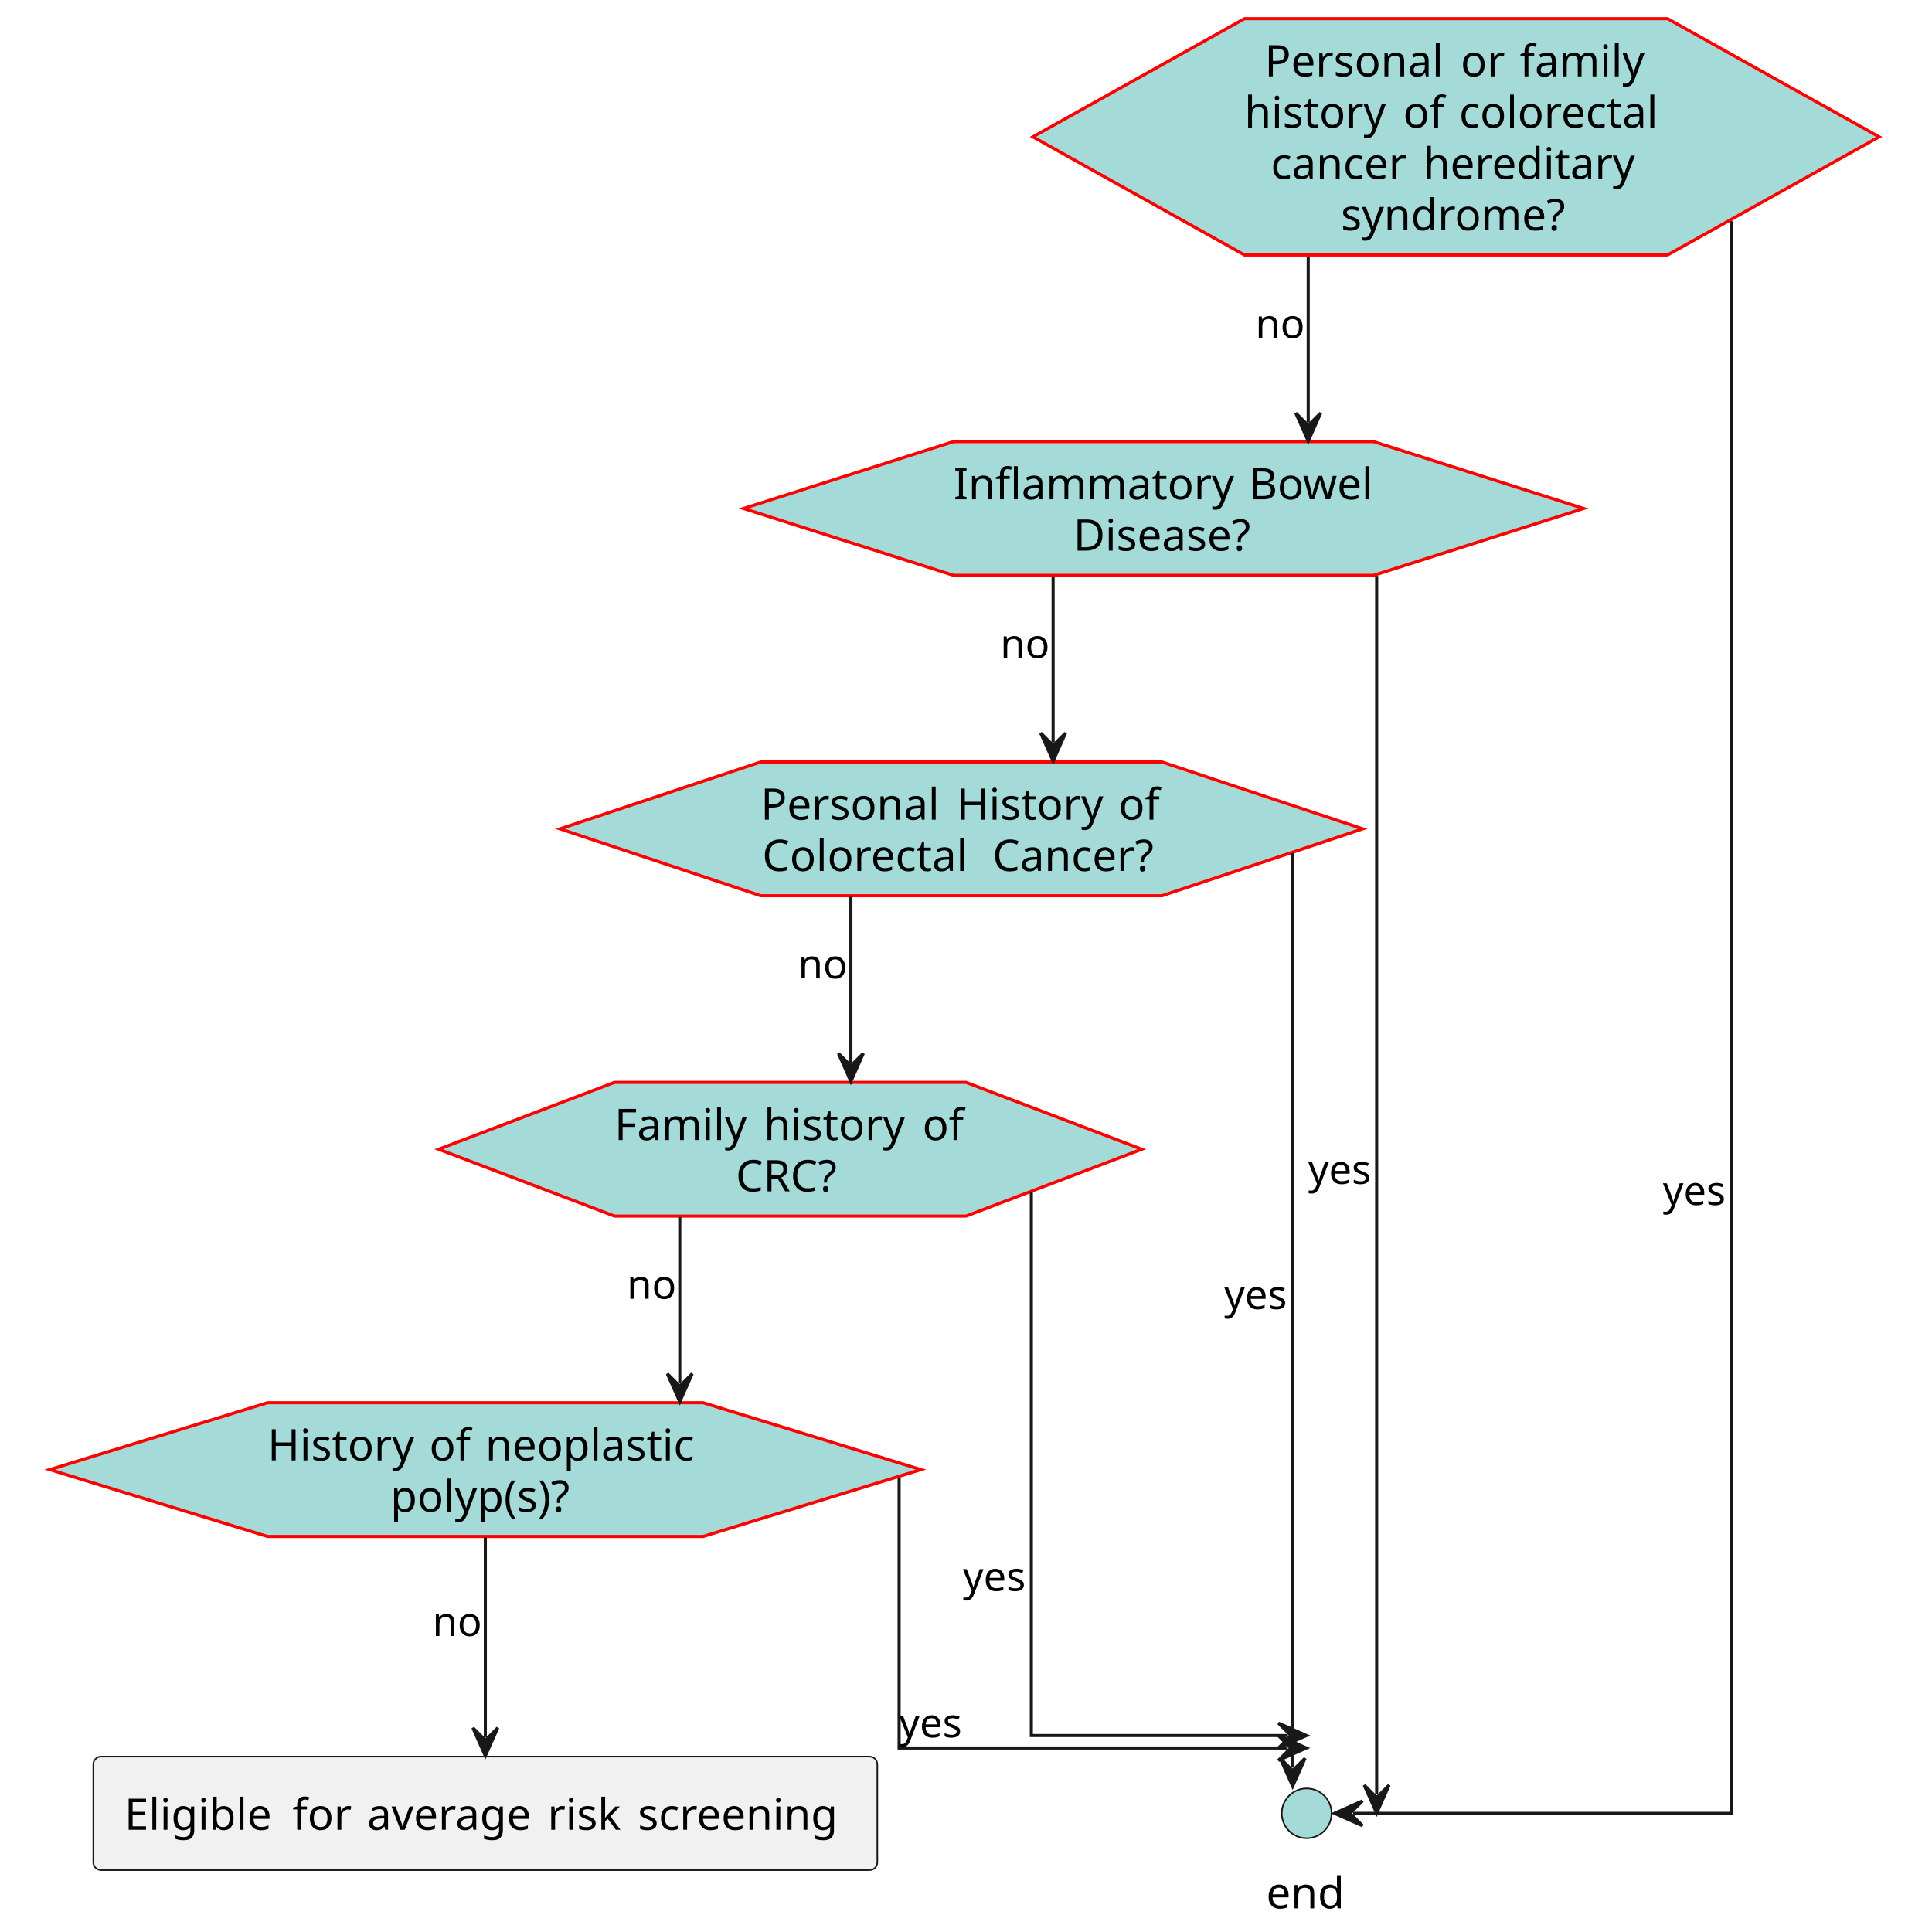
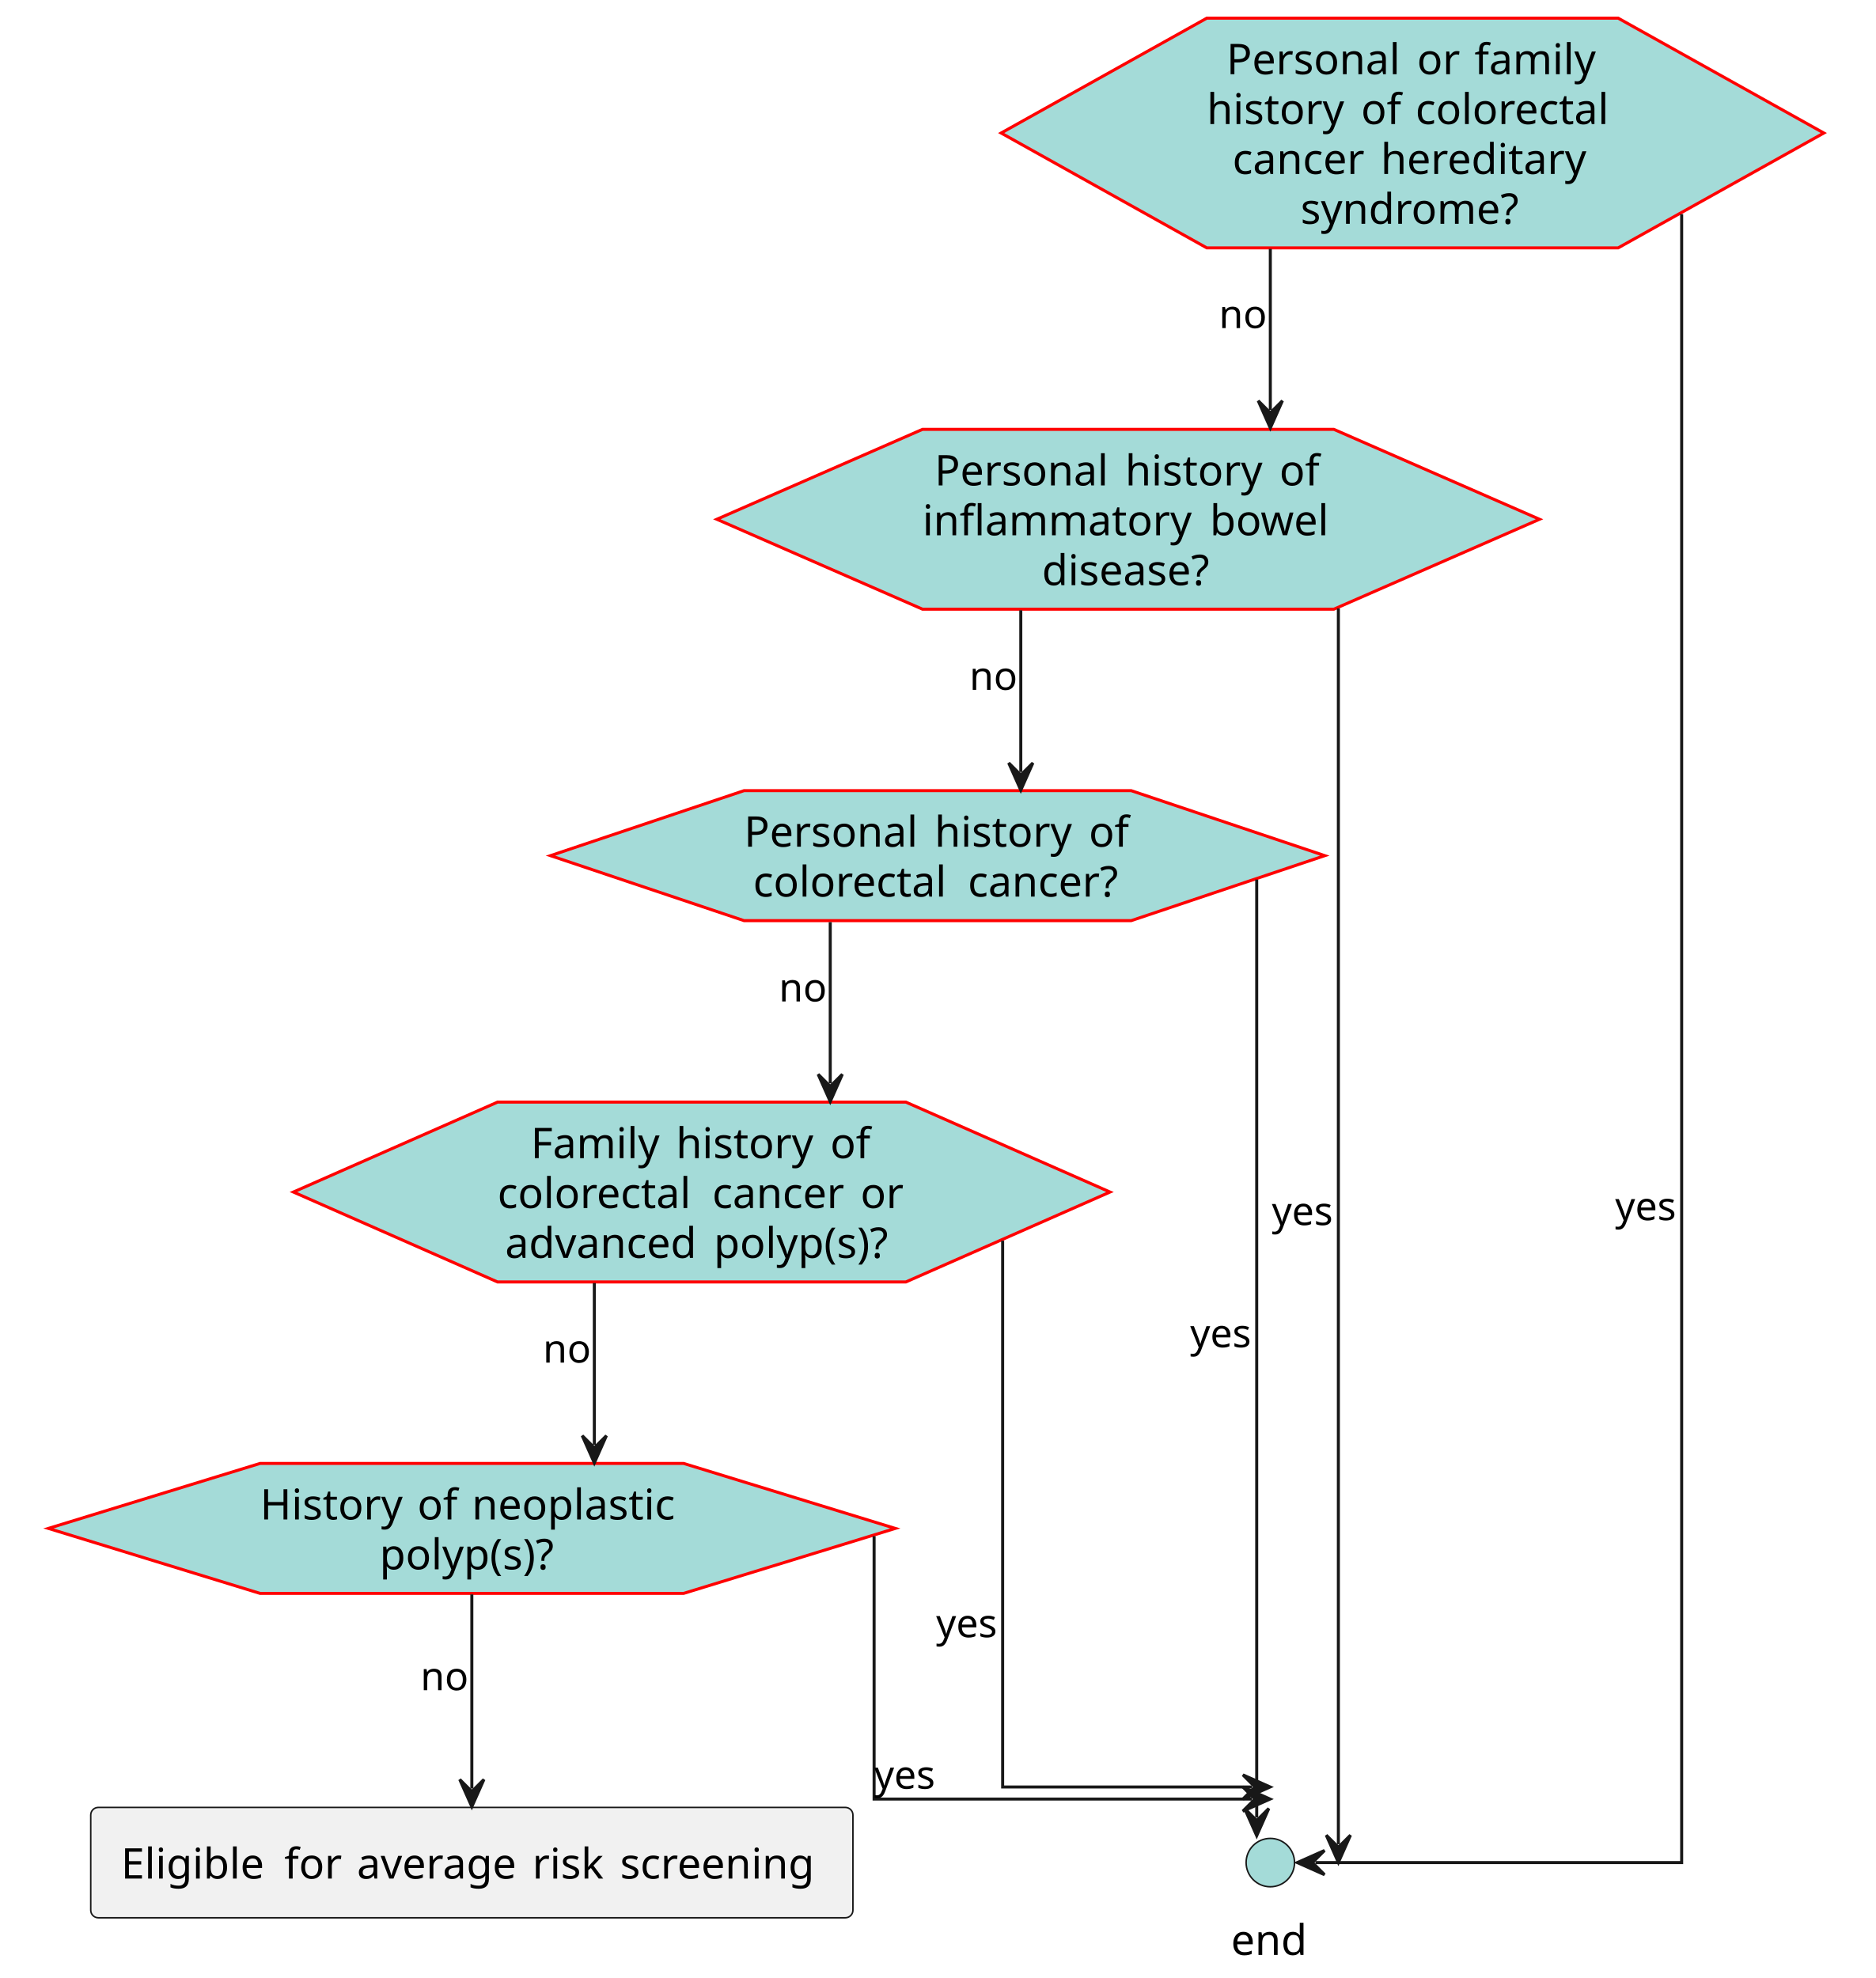
- <svg xmlns="http://www.w3.org/2000/svg" xmlns:xlink="http://www.w3.org/1999/xlink" contentStyleType="text/css" height="621px" preserveAspectRatio="none" style="width:621px;height:621px;background:#FFFFFF;" version="1.1" viewBox="0 0 621 621" width="621px" zoomAndPan="magnify">
+ <svg xmlns="http://www.w3.org/2000/svg" xmlns:xlink="http://www.w3.org/1999/xlink" contentStyleType="text/css" height="654px" preserveAspectRatio="none" style="width:620px;height:654px;background:#FFFFFF;" version="1.1" viewBox="0 0 620 654" width="620px" zoomAndPan="magnify">
  <defs />
  <g>
    <g id="elem_eve_CRCHereditarySyndrome">
      <a href="#eve-CRCHereditarySyndrome" target="_top" title="#eve-CRCHereditarySyndrome" xlink:actuate="onRequest" xlink:href="#eve-CRCHereditarySyndrome" xlink:show="new" xlink:title="#eve-CRCHereditarySyndrome" xlink:type="simple">
-         <polygon fill="#A4DBD8" points="604,43.98,536,6,400,6,332,43.98,400,81.95,536,81.95,604,43.98" style="stroke:#FF0000;stroke-width:1.0;" />
-         <text fill="#000000" font-family="sans-serif" font-size="14" lengthAdjust="spacing" textLength="59" x="406.5" y="24.535">Personal</text>
-         <text fill="#000000" font-family="sans-serif" font-size="14" lengthAdjust="spacing" textLength="4" x="465.5" y="24.535"> </text>
-         <text fill="#000000" font-family="sans-serif" font-size="14" lengthAdjust="spacing" textLength="15" x="469.5" y="24.535">or</text>
-         <text fill="#000000" font-family="sans-serif" font-size="14" lengthAdjust="spacing" textLength="4" x="484.5" y="24.535"> </text>
-         <text fill="#000000" font-family="sans-serif" font-size="14" lengthAdjust="spacing" textLength="41" x="488.5" y="24.535">family</text>
-         <text fill="#000000" font-family="sans-serif" font-size="14" lengthAdjust="spacing" textLength="47" x="400" y="41.023">history</text>
-         <text fill="#000000" font-family="sans-serif" font-size="14" lengthAdjust="spacing" textLength="4" x="447" y="41.023"> </text>
-         <text fill="#000000" font-family="sans-serif" font-size="14" lengthAdjust="spacing" textLength="14" x="451" y="41.023">of</text>
-         <text fill="#000000" font-family="sans-serif" font-size="14" lengthAdjust="spacing" textLength="4" x="465" y="41.023"> </text>
-         <text fill="#000000" font-family="sans-serif" font-size="14" lengthAdjust="spacing" textLength="67" x="469" y="41.023">colorectal</text>
-         <text fill="#000000" font-family="sans-serif" font-size="14" lengthAdjust="spacing" textLength="45" x="408.5" y="57.512">cancer</text>
-         <text fill="#000000" font-family="sans-serif" font-size="14" lengthAdjust="spacing" textLength="4" x="453.5" y="57.512"> </text>
-         <text fill="#000000" font-family="sans-serif" font-size="14" lengthAdjust="spacing" textLength="70" x="457.5" y="57.512">hereditary</text>
-         <text fill="#000000" font-family="sans-serif" font-size="14" lengthAdjust="spacing" textLength="74" x="431" y="74">syndrome?</text>
+         <polygon fill="#A4DBD8" points="603,43.98,535,6,399,6,331,43.98,399,81.96,535,81.96,603,43.98" style="stroke:#FF0000;stroke-width:1.0;" />
+         <text fill="#000000" font-family="sans-serif" font-size="14" lengthAdjust="spacing" textLength="59" x="405.5" y="24.535">Personal</text>
+         <text fill="#000000" font-family="sans-serif" font-size="14" lengthAdjust="spacing" textLength="4" x="464.5" y="24.535"> </text>
+         <text fill="#000000" font-family="sans-serif" font-size="14" lengthAdjust="spacing" textLength="15" x="468.5" y="24.535">or</text>
+         <text fill="#000000" font-family="sans-serif" font-size="14" lengthAdjust="spacing" textLength="4" x="483.5" y="24.535"> </text>
+         <text fill="#000000" font-family="sans-serif" font-size="14" lengthAdjust="spacing" textLength="41" x="487.5" y="24.535">family</text>
+         <text fill="#000000" font-family="sans-serif" font-size="14" lengthAdjust="spacing" textLength="47" x="399" y="41.023">history</text>
+         <text fill="#000000" font-family="sans-serif" font-size="14" lengthAdjust="spacing" textLength="4" x="446" y="41.023"> </text>
+         <text fill="#000000" font-family="sans-serif" font-size="14" lengthAdjust="spacing" textLength="14" x="450" y="41.023">of</text>
+         <text fill="#000000" font-family="sans-serif" font-size="14" lengthAdjust="spacing" textLength="4" x="464" y="41.023"> </text>
+         <text fill="#000000" font-family="sans-serif" font-size="14" lengthAdjust="spacing" textLength="67" x="468" y="41.023">colorectal</text>
+         <text fill="#000000" font-family="sans-serif" font-size="14" lengthAdjust="spacing" textLength="45" x="407.5" y="57.512">cancer</text>
+         <text fill="#000000" font-family="sans-serif" font-size="14" lengthAdjust="spacing" textLength="4" x="452.5" y="57.512"> </text>
+         <text fill="#000000" font-family="sans-serif" font-size="14" lengthAdjust="spacing" textLength="70" x="456.5" y="57.512">hereditary</text>
+         <text fill="#000000" font-family="sans-serif" font-size="14" lengthAdjust="spacing" textLength="74" x="430" y="74">syndrome?</text>
      </a>
    </g>
    <g id="elem_eve_IBD">
      <a href="#eve-IBD" target="_top" title="#eve-IBD" xlink:actuate="onRequest" xlink:href="#eve-IBD" xlink:show="new" xlink:title="#eve-IBD" xlink:type="simple">
-         <polygon fill="#A4DBD8" points="509,163.44,441.5,141.95,306.5,141.95,239,163.44,306.5,184.93,441.5,184.93,509,163.44" style="stroke:#FF0000;stroke-width:1.0;" />
-         <text fill="#000000" font-family="sans-serif" font-size="14" lengthAdjust="spacing" textLength="91" x="306.5" y="160.485">Inflammatory</text>
-         <text fill="#000000" font-family="sans-serif" font-size="14" lengthAdjust="spacing" textLength="4" x="397.5" y="160.485"> </text>
-         <text fill="#000000" font-family="sans-serif" font-size="14" lengthAdjust="spacing" textLength="40" x="401.5" y="160.485">Bowel</text>
-         <text fill="#000000" font-family="sans-serif" font-size="14" lengthAdjust="spacing" textLength="58" x="345" y="176.973">Disease?</text>
+         <polygon fill="#A4DBD8" points="509,171.69,441,141.96,305,141.96,237,171.69,305,201.42,441,201.42,509,171.69" style="stroke:#FF0000;stroke-width:1.0;" />
+         <text fill="#000000" font-family="sans-serif" font-size="14" lengthAdjust="spacing" textLength="59" x="309" y="160.495">Personal</text>
+         <text fill="#000000" font-family="sans-serif" font-size="14" lengthAdjust="spacing" textLength="4" x="368" y="160.495"> </text>
+         <text fill="#000000" font-family="sans-serif" font-size="14" lengthAdjust="spacing" textLength="47" x="372" y="160.495">history</text>
+         <text fill="#000000" font-family="sans-serif" font-size="14" lengthAdjust="spacing" textLength="4" x="419" y="160.495"> </text>
+         <text fill="#000000" font-family="sans-serif" font-size="14" lengthAdjust="spacing" textLength="14" x="423" y="160.495">of</text>
+         <text fill="#000000" font-family="sans-serif" font-size="14" lengthAdjust="spacing" textLength="91" x="305" y="176.983">inflammatory</text>
+         <text fill="#000000" font-family="sans-serif" font-size="14" lengthAdjust="spacing" textLength="4" x="396" y="176.983"> </text>
+         <text fill="#000000" font-family="sans-serif" font-size="14" lengthAdjust="spacing" textLength="41" x="400" y="176.983">bowel</text>
+         <text fill="#000000" font-family="sans-serif" font-size="14" lengthAdjust="spacing" textLength="57" x="344.5" y="193.472">disease?</text>
      </a>
    </g>
    <g id="elem_eve_HxCRC">
      <a href="#eve-HxCRC" target="_top" title="#eve-HxCRC" xlink:actuate="onRequest" xlink:href="#eve-HxCRC" xlink:show="new" xlink:title="#eve-HxCRC" xlink:type="simple">
-         <polygon fill="#A4DBD8" points="438,266.42,373.5,244.93,244.5,244.93,180,266.42,244.5,287.91,373.5,287.91,438,266.42" style="stroke:#FF0000;stroke-width:1.0;" />
-         <text fill="#000000" font-family="sans-serif" font-size="14" lengthAdjust="spacing" textLength="59" x="244.5" y="263.465">Personal</text>
-         <text fill="#000000" font-family="sans-serif" font-size="14" lengthAdjust="spacing" textLength="4" x="303.5" y="263.465"> </text>
-         <text fill="#000000" font-family="sans-serif" font-size="14" lengthAdjust="spacing" textLength="48" x="307.5" y="263.465">History</text>
-         <text fill="#000000" font-family="sans-serif" font-size="14" lengthAdjust="spacing" textLength="4" x="355.5" y="263.465"> </text>
-         <text fill="#000000" font-family="sans-serif" font-size="14" lengthAdjust="spacing" textLength="14" x="359.5" y="263.465">of</text>
-         <text fill="#000000" font-family="sans-serif" font-size="14" lengthAdjust="spacing" textLength="70" x="245" y="279.953">Colorectal</text>
-         <text fill="#000000" font-family="sans-serif" font-size="14" lengthAdjust="spacing" textLength="4" x="315" y="279.953"> </text>
-         <text fill="#000000" font-family="sans-serif" font-size="14" lengthAdjust="spacing" textLength="54" x="319" y="279.953">Cancer?</text>
+         <polygon fill="#A4DBD8" points="438,282.91,374,261.42,246,261.42,182,282.91,246,304.4,374,304.4,438,282.91" style="stroke:#FF0000;stroke-width:1.0;" />
+         <text fill="#000000" font-family="sans-serif" font-size="14" lengthAdjust="spacing" textLength="59" x="246" y="279.955">Personal</text>
+         <text fill="#000000" font-family="sans-serif" font-size="14" lengthAdjust="spacing" textLength="4" x="305" y="279.955"> </text>
+         <text fill="#000000" font-family="sans-serif" font-size="14" lengthAdjust="spacing" textLength="47" x="309" y="279.955">history</text>
+         <text fill="#000000" font-family="sans-serif" font-size="14" lengthAdjust="spacing" textLength="4" x="356" y="279.955"> </text>
+         <text fill="#000000" font-family="sans-serif" font-size="14" lengthAdjust="spacing" textLength="14" x="360" y="279.955">of</text>
+         <text fill="#000000" font-family="sans-serif" font-size="14" lengthAdjust="spacing" textLength="67" x="249" y="296.443">colorectal</text>
+         <text fill="#000000" font-family="sans-serif" font-size="14" lengthAdjust="spacing" textLength="4" x="316" y="296.443"> </text>
+         <text fill="#000000" font-family="sans-serif" font-size="14" lengthAdjust="spacing" textLength="51" x="320" y="296.443">cancer?</text>
      </a>
    </g>
-     <g id="elem_eve_FamilyHxCRC">
-       <a href="#eve-FamilyHxCRC" target="_top" title="#eve-FamilyHxCRC" xlink:actuate="onRequest" xlink:href="#eve-FamilyHxCRC" xlink:show="new" xlink:title="#eve-FamilyHxCRC" xlink:type="simple">
-         <polygon fill="#A4DBD8" points="367,369.4,310.5,347.91,197.5,347.91,141,369.4,197.5,390.88,310.5,390.88,367,369.4" style="stroke:#FF0000;stroke-width:1.0;" />
-         <text fill="#000000" font-family="sans-serif" font-size="14" lengthAdjust="spacing" textLength="44" x="197.5" y="366.445">Family</text>
-         <text fill="#000000" font-family="sans-serif" font-size="14" lengthAdjust="spacing" textLength="4" x="241.5" y="366.445"> </text>
-         <text fill="#000000" font-family="sans-serif" font-size="14" lengthAdjust="spacing" textLength="47" x="245.5" y="366.445">history</text>
-         <text fill="#000000" font-family="sans-serif" font-size="14" lengthAdjust="spacing" textLength="4" x="292.5" y="366.445"> </text>
-         <text fill="#000000" font-family="sans-serif" font-size="14" lengthAdjust="spacing" textLength="14" x="296.5" y="366.445">of</text>
-         <text fill="#000000" font-family="sans-serif" font-size="14" lengthAdjust="spacing" textLength="35" x="236.5" y="382.933">CRC?</text>
+     <g id="elem_eve_FamilyHx">
+       <a href="#eve-FamilyHx" target="_top" title="#eve-FamilyHx" xlink:actuate="onRequest" xlink:href="#eve-FamilyHx" xlink:show="new" xlink:title="#eve-FamilyHx" xlink:type="simple">
+         <polygon fill="#A4DBD8" points="367,394.13,299.5,364.4,164.5,364.4,97,394.13,164.5,423.86,299.5,423.86,367,394.13" style="stroke:#FF0000;stroke-width:1.0;" />
+         <text fill="#000000" font-family="sans-serif" font-size="14" lengthAdjust="spacing" textLength="44" x="175.5" y="382.935">Family</text>
+         <text fill="#000000" font-family="sans-serif" font-size="14" lengthAdjust="spacing" textLength="4" x="219.5" y="382.935"> </text>
+         <text fill="#000000" font-family="sans-serif" font-size="14" lengthAdjust="spacing" textLength="47" x="223.5" y="382.935">history</text>
+         <text fill="#000000" font-family="sans-serif" font-size="14" lengthAdjust="spacing" textLength="4" x="270.5" y="382.935"> </text>
+         <text fill="#000000" font-family="sans-serif" font-size="14" lengthAdjust="spacing" textLength="14" x="274.5" y="382.935">of</text>
+         <text fill="#000000" font-family="sans-serif" font-size="14" lengthAdjust="spacing" textLength="67" x="164.5" y="399.423">colorectal</text>
+         <text fill="#000000" font-family="sans-serif" font-size="14" lengthAdjust="spacing" textLength="4" x="231.5" y="399.423"> </text>
+         <text fill="#000000" font-family="sans-serif" font-size="14" lengthAdjust="spacing" textLength="45" x="235.5" y="399.423">cancer</text>
+         <text fill="#000000" font-family="sans-serif" font-size="14" lengthAdjust="spacing" textLength="4" x="280.5" y="399.423"> </text>
+         <text fill="#000000" font-family="sans-serif" font-size="14" lengthAdjust="spacing" textLength="15" x="284.5" y="399.423">or</text>
+         <text fill="#000000" font-family="sans-serif" font-size="14" lengthAdjust="spacing" textLength="65" x="167" y="415.912">advanced</text>
+         <text fill="#000000" font-family="sans-serif" font-size="14" lengthAdjust="spacing" textLength="4" x="232" y="415.912"> </text>
+         <text fill="#000000" font-family="sans-serif" font-size="14" lengthAdjust="spacing" textLength="61" x="236" y="415.912">polyp(s)?</text>
      </a>
    </g>
    <g id="elem_eve_HxPolyps">
      <a href="#eve-HxPolyps" target="_top" title="#eve-HxPolyps" xlink:actuate="onRequest" xlink:href="#eve-HxPolyps" xlink:show="new" xlink:title="#eve-HxPolyps" xlink:type="simple">
-         <polygon fill="#A4DBD8" points="296,472.37,226,450.88,86,450.88,16,472.37,86,493.86,226,493.86,296,472.37" style="stroke:#FF0000;stroke-width:1.0;" />
-         <text fill="#000000" font-family="sans-serif" font-size="14" lengthAdjust="spacing" textLength="48" x="86" y="469.415">History</text>
-         <text fill="#000000" font-family="sans-serif" font-size="14" lengthAdjust="spacing" textLength="4" x="134" y="469.415"> </text>
-         <text fill="#000000" font-family="sans-serif" font-size="14" lengthAdjust="spacing" textLength="14" x="138" y="469.415">of</text>
-         <text fill="#000000" font-family="sans-serif" font-size="14" lengthAdjust="spacing" textLength="4" x="152" y="469.415"> </text>
-         <text fill="#000000" font-family="sans-serif" font-size="14" lengthAdjust="spacing" textLength="70" x="156" y="469.415">neoplastic</text>
-         <text fill="#000000" font-family="sans-serif" font-size="14" lengthAdjust="spacing" textLength="61" x="125.5" y="485.903">polyp(s)?</text>
+         <polygon fill="#A4DBD8" points="296,505.35,226,483.86,86,483.86,16,505.35,86,526.84,226,526.84,296,505.35" style="stroke:#FF0000;stroke-width:1.0;" />
+         <text fill="#000000" font-family="sans-serif" font-size="14" lengthAdjust="spacing" textLength="48" x="86" y="502.395">History</text>
+         <text fill="#000000" font-family="sans-serif" font-size="14" lengthAdjust="spacing" textLength="4" x="134" y="502.395"> </text>
+         <text fill="#000000" font-family="sans-serif" font-size="14" lengthAdjust="spacing" textLength="14" x="138" y="502.395">of</text>
+         <text fill="#000000" font-family="sans-serif" font-size="14" lengthAdjust="spacing" textLength="4" x="152" y="502.395"> </text>
+         <text fill="#000000" font-family="sans-serif" font-size="14" lengthAdjust="spacing" textLength="70" x="156" y="502.395">neoplastic</text>
+         <text fill="#000000" font-family="sans-serif" font-size="14" lengthAdjust="spacing" textLength="61" x="125.5" y="518.883">polyp(s)?</text>
      </a>
    </g>
    <g id="elem_end_1">
-       <ellipse cx="420" cy="582.86" fill="#A4DBD8" rx="8" ry="8" style="stroke:#181818;stroke-width:0.5;" />
-       <text fill="#000000" font-family="sans-serif" font-size="14" lengthAdjust="spacing" textLength="26" x="407" y="613.395">end</text>
+       <ellipse cx="420" cy="615.84" fill="#A4DBD8" rx="8" ry="8" style="stroke:#181818;stroke-width:0.5;" />
+       <text fill="#000000" font-family="sans-serif" font-size="14" lengthAdjust="spacing" textLength="26" x="407" y="646.375">end</text>
    </g>
    <g id="elem_act_AvgRiskScreeningEligible">
      <a href="#act-AvgRiskScreeningEligible" target="_top" title="#act-AvgRiskScreeningEligible" xlink:actuate="onRequest" xlink:href="#act-AvgRiskScreeningEligible" xlink:show="new" xlink:title="#act-AvgRiskScreeningEligible" xlink:type="simple">
-         <rect fill="#F1F1F1" height="36.488" rx="2.5" ry="2.5" style="stroke:#181818;stroke-width:0.5;" width="252" x="30" y="564.62" />
-         <text fill="#000000" font-family="sans-serif" font-size="14" lengthAdjust="spacing" textLength="50" x="40" y="588.155">Eligible</text>
-         <text fill="#000000" font-family="sans-serif" font-size="14" lengthAdjust="spacing" textLength="4" x="90" y="588.155"> </text>
-         <text fill="#000000" font-family="sans-serif" font-size="14" lengthAdjust="spacing" textLength="20" x="94" y="588.155">for</text>
-         <text fill="#000000" font-family="sans-serif" font-size="14" lengthAdjust="spacing" textLength="4" x="114" y="588.155"> </text>
-         <text fill="#000000" font-family="sans-serif" font-size="14" lengthAdjust="spacing" textLength="54" x="118" y="588.155">average</text>
-         <text fill="#000000" font-family="sans-serif" font-size="14" lengthAdjust="spacing" textLength="4" x="172" y="588.155"> </text>
-         <text fill="#000000" font-family="sans-serif" font-size="14" lengthAdjust="spacing" textLength="25" x="176" y="588.155">risk</text>
-         <text fill="#000000" font-family="sans-serif" font-size="14" lengthAdjust="spacing" textLength="4" x="201" y="588.155"> </text>
-         <text fill="#000000" font-family="sans-serif" font-size="14" lengthAdjust="spacing" textLength="67" x="205" y="588.155">screening</text>
+         <rect fill="#F1F1F1" height="36.488" rx="2.5" ry="2.5" style="stroke:#181818;stroke-width:0.5;" width="252" x="30" y="597.6" />
+         <text fill="#000000" font-family="sans-serif" font-size="14" lengthAdjust="spacing" textLength="50" x="40" y="621.135">Eligible</text>
+         <text fill="#000000" font-family="sans-serif" font-size="14" lengthAdjust="spacing" textLength="4" x="90" y="621.135"> </text>
+         <text fill="#000000" font-family="sans-serif" font-size="14" lengthAdjust="spacing" textLength="20" x="94" y="621.135">for</text>
+         <text fill="#000000" font-family="sans-serif" font-size="14" lengthAdjust="spacing" textLength="4" x="114" y="621.135"> </text>
+         <text fill="#000000" font-family="sans-serif" font-size="14" lengthAdjust="spacing" textLength="54" x="118" y="621.135">average</text>
+         <text fill="#000000" font-family="sans-serif" font-size="14" lengthAdjust="spacing" textLength="4" x="172" y="621.135"> </text>
+         <text fill="#000000" font-family="sans-serif" font-size="14" lengthAdjust="spacing" textLength="25" x="176" y="621.135">risk</text>
+         <text fill="#000000" font-family="sans-serif" font-size="14" lengthAdjust="spacing" textLength="4" x="201" y="621.135"> </text>
+         <text fill="#000000" font-family="sans-serif" font-size="14" lengthAdjust="spacing" textLength="67" x="205" y="621.135">screening</text>
      </a>
    </g>
    <g id="link_eve_CRCHereditarySyndrome_end_1">
-       <path d="M556.5,71.07 C556.5,180.35 556.5,582.86 556.5,582.86 C556.5,582.86 465.32,582.86 434.96,582.86 " fill="none" id="eve_CRCHereditarySyndrome-to-end_1" style="stroke:#181818;stroke-width:1.0;" />
-       <polygon fill="#181818" points="428.96,582.86,437.96,586.86,433.96,582.86,437.96,578.86,428.96,582.86" style="stroke:#181818;stroke-width:1.0;" />
-       <text fill="#000000" font-family="sans-serif" font-size="13" lengthAdjust="spacing" textLength="21" x="534.5" y="387.308">yes</text>
+       <path d="M556,70.8 C556,183.85 556,615.84 556,615.84 C556,615.84 465.18,615.84 434.92,615.84 " fill="none" id="eve_CRCHereditarySyndrome-to-end_1" style="stroke:#181818;stroke-width:1.0;" />
+       <polygon fill="#181818" points="428.92,615.84,437.92,619.84,433.92,615.84,437.92,611.84,428.92,615.84" style="stroke:#181818;stroke-width:1.0;" />
+       <text fill="#000000" font-family="sans-serif" font-size="13" lengthAdjust="spacing" textLength="21" x="534" y="403.428">yes</text>
    </g>
    <g id="link_eve_CRCHereditarySyndrome_eve_IBD">
-       <path d="M420.5,82.43 C420.5,102.08 420.5,119.25 420.5,135.77 " fill="none" id="eve_CRCHereditarySyndrome-to-eve_IBD" style="stroke:#181818;stroke-width:1.0;" />
-       <polygon fill="#181818" points="420.5,141.77,424.5,132.77,420.5,136.77,416.5,132.77,420.5,141.77" style="stroke:#181818;stroke-width:1.0;" />
-       <text fill="#000000" font-family="sans-serif" font-size="13" lengthAdjust="spacing" textLength="16" x="403.5" y="108.668">no</text>
+       <path d="M420,82.3 C420,101.25 420,117.8 420,135.51 " fill="none" id="eve_CRCHereditarySyndrome-to-eve_IBD" style="stroke:#181818;stroke-width:1.0;" />
+       <polygon fill="#181818" points="420,141.51,424,132.51,420,136.51,416,132.51,420,141.51" style="stroke:#181818;stroke-width:1.0;" />
+       <text fill="#000000" font-family="sans-serif" font-size="13" lengthAdjust="spacing" textLength="16" x="403" y="108.478">no</text>
    </g>
    <g id="link_eve_IBD_end_1">
-       <path d="M442.5,185.11 C442.5,270.32 442.5,572 442.5,576.8 " fill="none" id="eve_IBD-to-end_1" style="stroke:#181818;stroke-width:1.0;" />
-       <polygon fill="#181818" points="442.5,582.8,446.5,573.8,442.5,577.8,438.5,573.8,442.5,582.8" style="stroke:#181818;stroke-width:1.0;" />
-       <text fill="#000000" font-family="sans-serif" font-size="13" lengthAdjust="spacing" textLength="21" x="420.5" y="380.528">yes</text>
+       <path d="M442.5,201.18 C442.5,299.6 442.5,604.92 442.5,609.78 " fill="none" id="eve_IBD-to-end_1" style="stroke:#181818;stroke-width:1.0;" />
+       <polygon fill="#181818" points="442.5,615.78,446.5,606.78,442.5,610.78,438.5,606.78,442.5,615.78" style="stroke:#181818;stroke-width:1.0;" />
+       <text fill="#000000" font-family="sans-serif" font-size="13" lengthAdjust="spacing" textLength="21" x="420.5" y="405.048">yes</text>
    </g>
    <g id="link_eve_IBD_eve_HxCRC">
-       <path d="M338.5,185.28 C338.5,202.76 338.5,221.14 338.5,238.61 " fill="none" id="eve_IBD-to-eve_HxCRC" style="stroke:#181818;stroke-width:1.0;" />
-       <polygon fill="#181818" points="338.5,244.61,342.5,235.61,338.5,239.61,334.5,235.61,338.5,244.61" style="stroke:#181818;stroke-width:1.0;" />
-       <text fill="#000000" font-family="sans-serif" font-size="13" lengthAdjust="spacing" textLength="16" x="321.5" y="211.518">no</text>
+       <path d="M337.5,201.79 C337.5,220.57 337.5,238.32 337.5,255.25 " fill="none" id="eve_IBD-to-eve_HxCRC" style="stroke:#181818;stroke-width:1.0;" />
+       <polygon fill="#181818" points="337.5,261.25,341.5,252.25,337.5,256.25,333.5,252.25,337.5,261.25" style="stroke:#181818;stroke-width:1.0;" />
+       <text fill="#000000" font-family="sans-serif" font-size="13" lengthAdjust="spacing" textLength="16" x="320.5" y="228.088">no</text>
    </g>
    <g id="link_eve_HxCRC_end_1">
-       <path d="M415.5,274.24 C415.5,317.64 415.5,522.54 415.5,568.15 " fill="none" id="eve_HxCRC-to-end_1" style="stroke:#181818;stroke-width:1.0;" />
-       <polygon fill="#181818" points="415.5,574.15,419.5,565.15,415.5,569.15,411.5,565.15,415.5,574.15" style="stroke:#181818;stroke-width:1.0;" />
-       <text fill="#000000" font-family="sans-serif" font-size="13" lengthAdjust="spacing" textLength="21" x="393.5" y="420.758">yes</text>
+       <path d="M415.5,290.81 C415.5,335.81 415.5,553.43 415.5,600.95 " fill="none" id="eve_HxCRC-to-end_1" style="stroke:#181818;stroke-width:1.0;" />
+       <polygon fill="#181818" points="415.5,606.95,419.5,597.95,415.5,601.95,411.5,597.95,415.5,606.95" style="stroke:#181818;stroke-width:1.0;" />
+       <text fill="#000000" font-family="sans-serif" font-size="13" lengthAdjust="spacing" textLength="21" x="393.5" y="445.448">yes</text>
    </g>
-     <g id="link_eve_HxCRC_eve_FamilyHxCRC">
-       <path d="M273.5,288.26 C273.5,305.73 273.5,324.12 273.5,341.59 " fill="none" id="eve_HxCRC-to-eve_FamilyHxCRC" style="stroke:#181818;stroke-width:1.0;" />
-       <polygon fill="#181818" points="273.5,347.59,277.5,338.59,273.5,342.59,269.5,338.59,273.5,347.59" style="stroke:#181818;stroke-width:1.0;" />
-       <text fill="#000000" font-family="sans-serif" font-size="13" lengthAdjust="spacing" textLength="16" x="256.5" y="314.488">no</text>
+     <g id="link_eve_HxCRC_eve_FamilyHx">
+       <path d="M274.5,304.88 C274.5,321.85 274.5,339.51 274.5,358.2 " fill="none" id="eve_HxCRC-to-eve_FamilyHx" style="stroke:#181818;stroke-width:1.0;" />
+       <polygon fill="#181818" points="274.5,364.2,278.5,355.2,274.5,359.2,270.5,355.2,274.5,364.2" style="stroke:#181818;stroke-width:1.0;" />
+       <text fill="#000000" font-family="sans-serif" font-size="13" lengthAdjust="spacing" textLength="16" x="257.5" y="331.108">no</text>
    </g>
-     <g id="link_eve_FamilyHxCRC_end_1">
-       <path d="M331.5,383.25 C331.5,426.78 331.5,557.86 331.5,557.86 C331.5,557.86 411.26,557.86 413.94,557.86 " fill="none" id="eve_FamilyHxCRC-to-end_1" style="stroke:#181818;stroke-width:1.0;" />
-       <polygon fill="#181818" points="419.94,557.86,410.94,553.86,414.94,557.86,410.94,561.86,419.94,557.86" style="stroke:#181818;stroke-width:1.0;" />
-       <text fill="#000000" font-family="sans-serif" font-size="13" lengthAdjust="spacing" textLength="21" x="309.5" y="511.338">yes</text>
+     <g id="link_eve_FamilyHx_end_1">
+       <path d="M331.5,410.23 C331.5,457.21 331.5,590.84 331.5,590.84 C331.5,590.84 411.26,590.84 413.94,590.84 " fill="none" id="eve_FamilyHx-to-end_1" style="stroke:#181818;stroke-width:1.0;" />
+       <polygon fill="#181818" points="419.94,590.84,410.94,586.84,414.94,590.84,410.94,594.84,419.94,590.84" style="stroke:#181818;stroke-width:1.0;" />
+       <text fill="#000000" font-family="sans-serif" font-size="13" lengthAdjust="spacing" textLength="21" x="309.5" y="541.318">yes</text>
    </g>
-     <g id="link_eve_FamilyHxCRC_eve_HxPolyps">
-       <path d="M218.5,391.23 C218.5,408.71 218.5,427.1 218.5,444.56 " fill="none" id="eve_FamilyHxCRC-to-eve_HxPolyps" style="stroke:#181818;stroke-width:1.0;" />
-       <polygon fill="#181818" points="218.5,450.56,222.5,441.56,218.5,445.56,214.5,441.56,218.5,450.56" style="stroke:#181818;stroke-width:1.0;" />
-       <text fill="#000000" font-family="sans-serif" font-size="13" lengthAdjust="spacing" textLength="16" x="201.5" y="417.468">no</text>
+     <g id="link_eve_FamilyHx_eve_HxPolyps">
+       <path d="M196.5,424.23 C196.5,443.01 196.5,460.76 196.5,477.69 " fill="none" id="eve_FamilyHx-to-eve_HxPolyps" style="stroke:#181818;stroke-width:1.0;" />
+       <polygon fill="#181818" points="196.5,483.69,200.5,474.69,196.5,478.69,192.5,474.69,196.5,483.69" style="stroke:#181818;stroke-width:1.0;" />
+       <text fill="#000000" font-family="sans-serif" font-size="13" lengthAdjust="spacing" textLength="16" x="179.5" y="450.528">no</text>
    </g>
    <g id="link_eve_HxPolyps_end_1">
-       <path d="M289,474.95 C289,489.63 289,561.86 289,561.86 C289,561.86 409.94,561.86 413.91,561.86 " fill="none" id="eve_HxPolyps-to-end_1" style="stroke:#181818;stroke-width:1.0;" />
-       <polygon fill="#181818" points="419.91,561.86,410.91,557.86,414.91,561.86,410.91,565.86,419.91,561.86" style="stroke:#181818;stroke-width:1.0;" />
-       <text fill="#000000" font-family="sans-serif" font-size="13" lengthAdjust="spacing" textLength="21" x="289" y="558.428">yes</text>
+       <path d="M289,507.93 C289,522.61 289,594.84 289,594.84 C289,594.84 409.94,594.84 413.91,594.84 " fill="none" id="eve_HxPolyps-to-end_1" style="stroke:#181818;stroke-width:1.0;" />
+       <polygon fill="#181818" points="419.91,594.84,410.91,590.84,414.91,594.84,410.91,598.84,419.91,594.84" style="stroke:#181818;stroke-width:1.0;" />
+       <text fill="#000000" font-family="sans-serif" font-size="13" lengthAdjust="spacing" textLength="21" x="289" y="591.408">yes</text>
    </g>
    <g id="link_eve_HxPolyps_act_AvgRiskScreeningEligible">
-       <path d="M156,494.2 C156,514.7 156,539.04 156,558.38 " fill="none" id="eve_HxPolyps-to-act_AvgRiskScreeningEligible" style="stroke:#181818;stroke-width:1.0;" />
-       <polygon fill="#181818" points="156,564.38,160,555.38,156,559.38,152,555.38,156,564.38" style="stroke:#181818;stroke-width:1.0;" />
-       <text fill="#000000" font-family="sans-serif" font-size="13" lengthAdjust="spacing" textLength="16" x="139" y="525.858">no</text>
+       <path d="M156,527.18 C156,547.68 156,572.02 156,591.36 " fill="none" id="eve_HxPolyps-to-act_AvgRiskScreeningEligible" style="stroke:#181818;stroke-width:1.0;" />
+       <polygon fill="#181818" points="156,597.36,160,588.36,156,592.36,152,588.36,156,597.36" style="stroke:#181818;stroke-width:1.0;" />
+       <text fill="#000000" font-family="sans-serif" font-size="13" lengthAdjust="spacing" textLength="16" x="139" y="558.838">no</text>
    </g>
  </g>
</svg>
